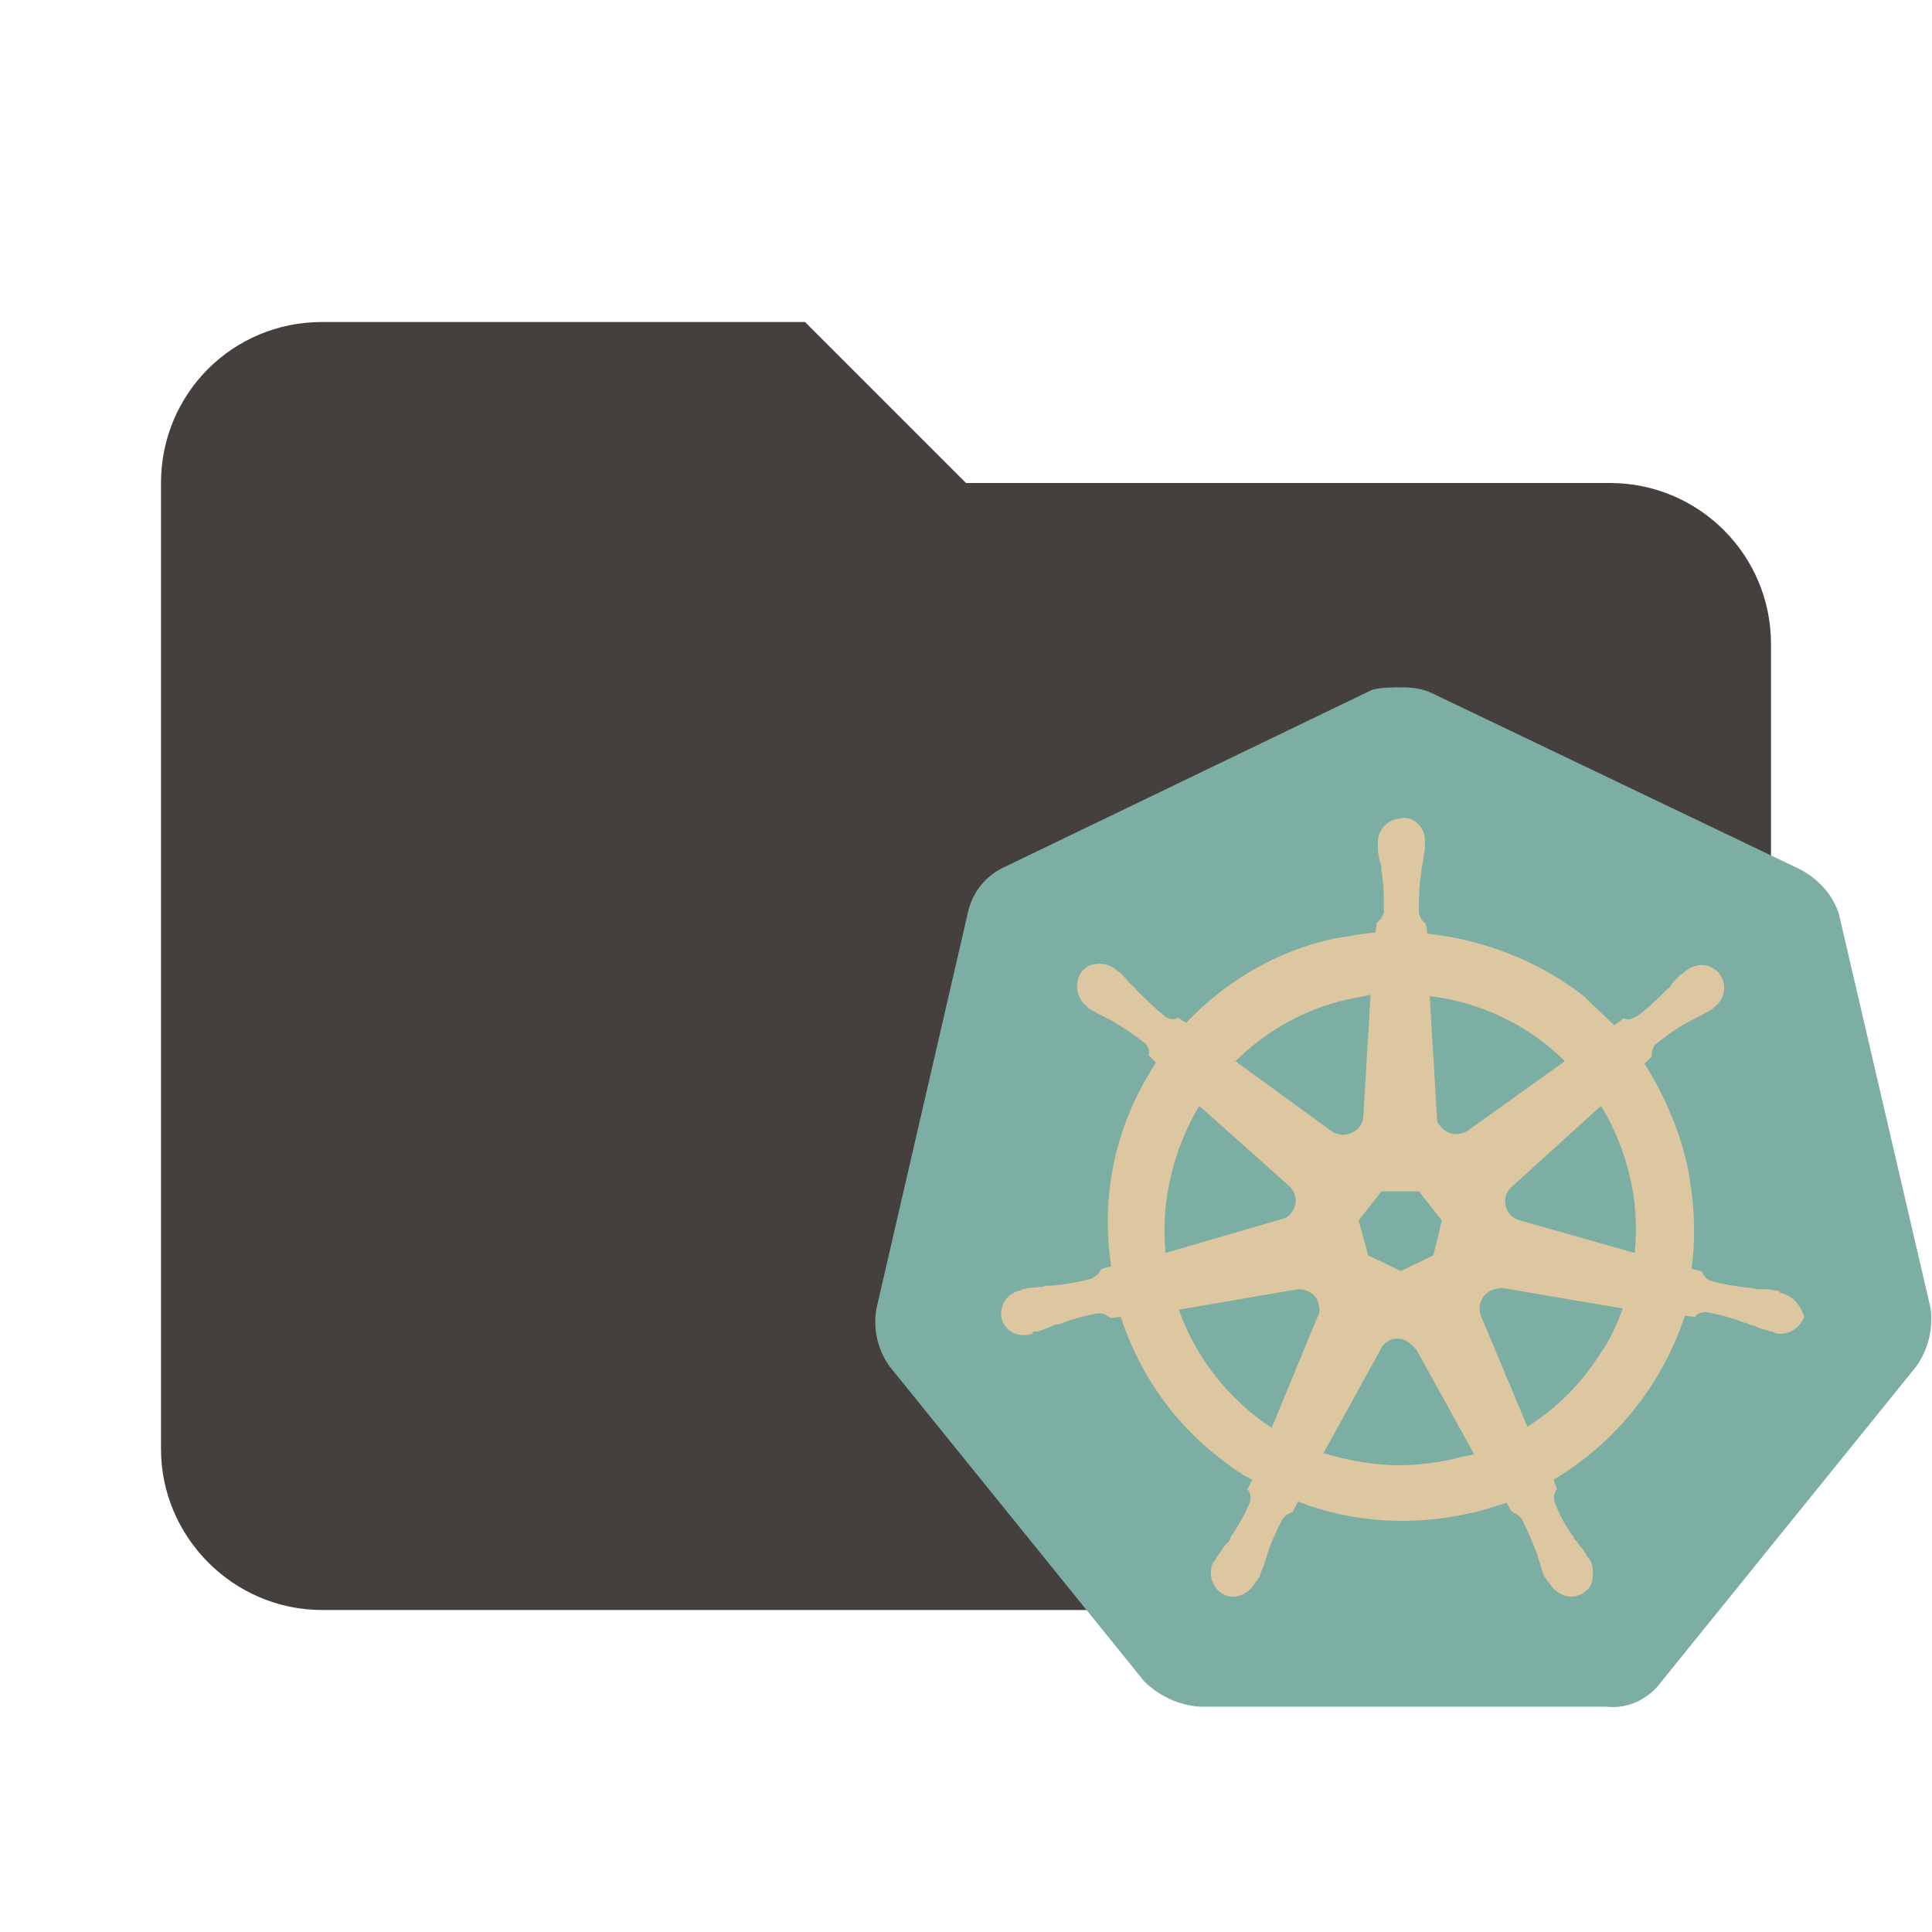
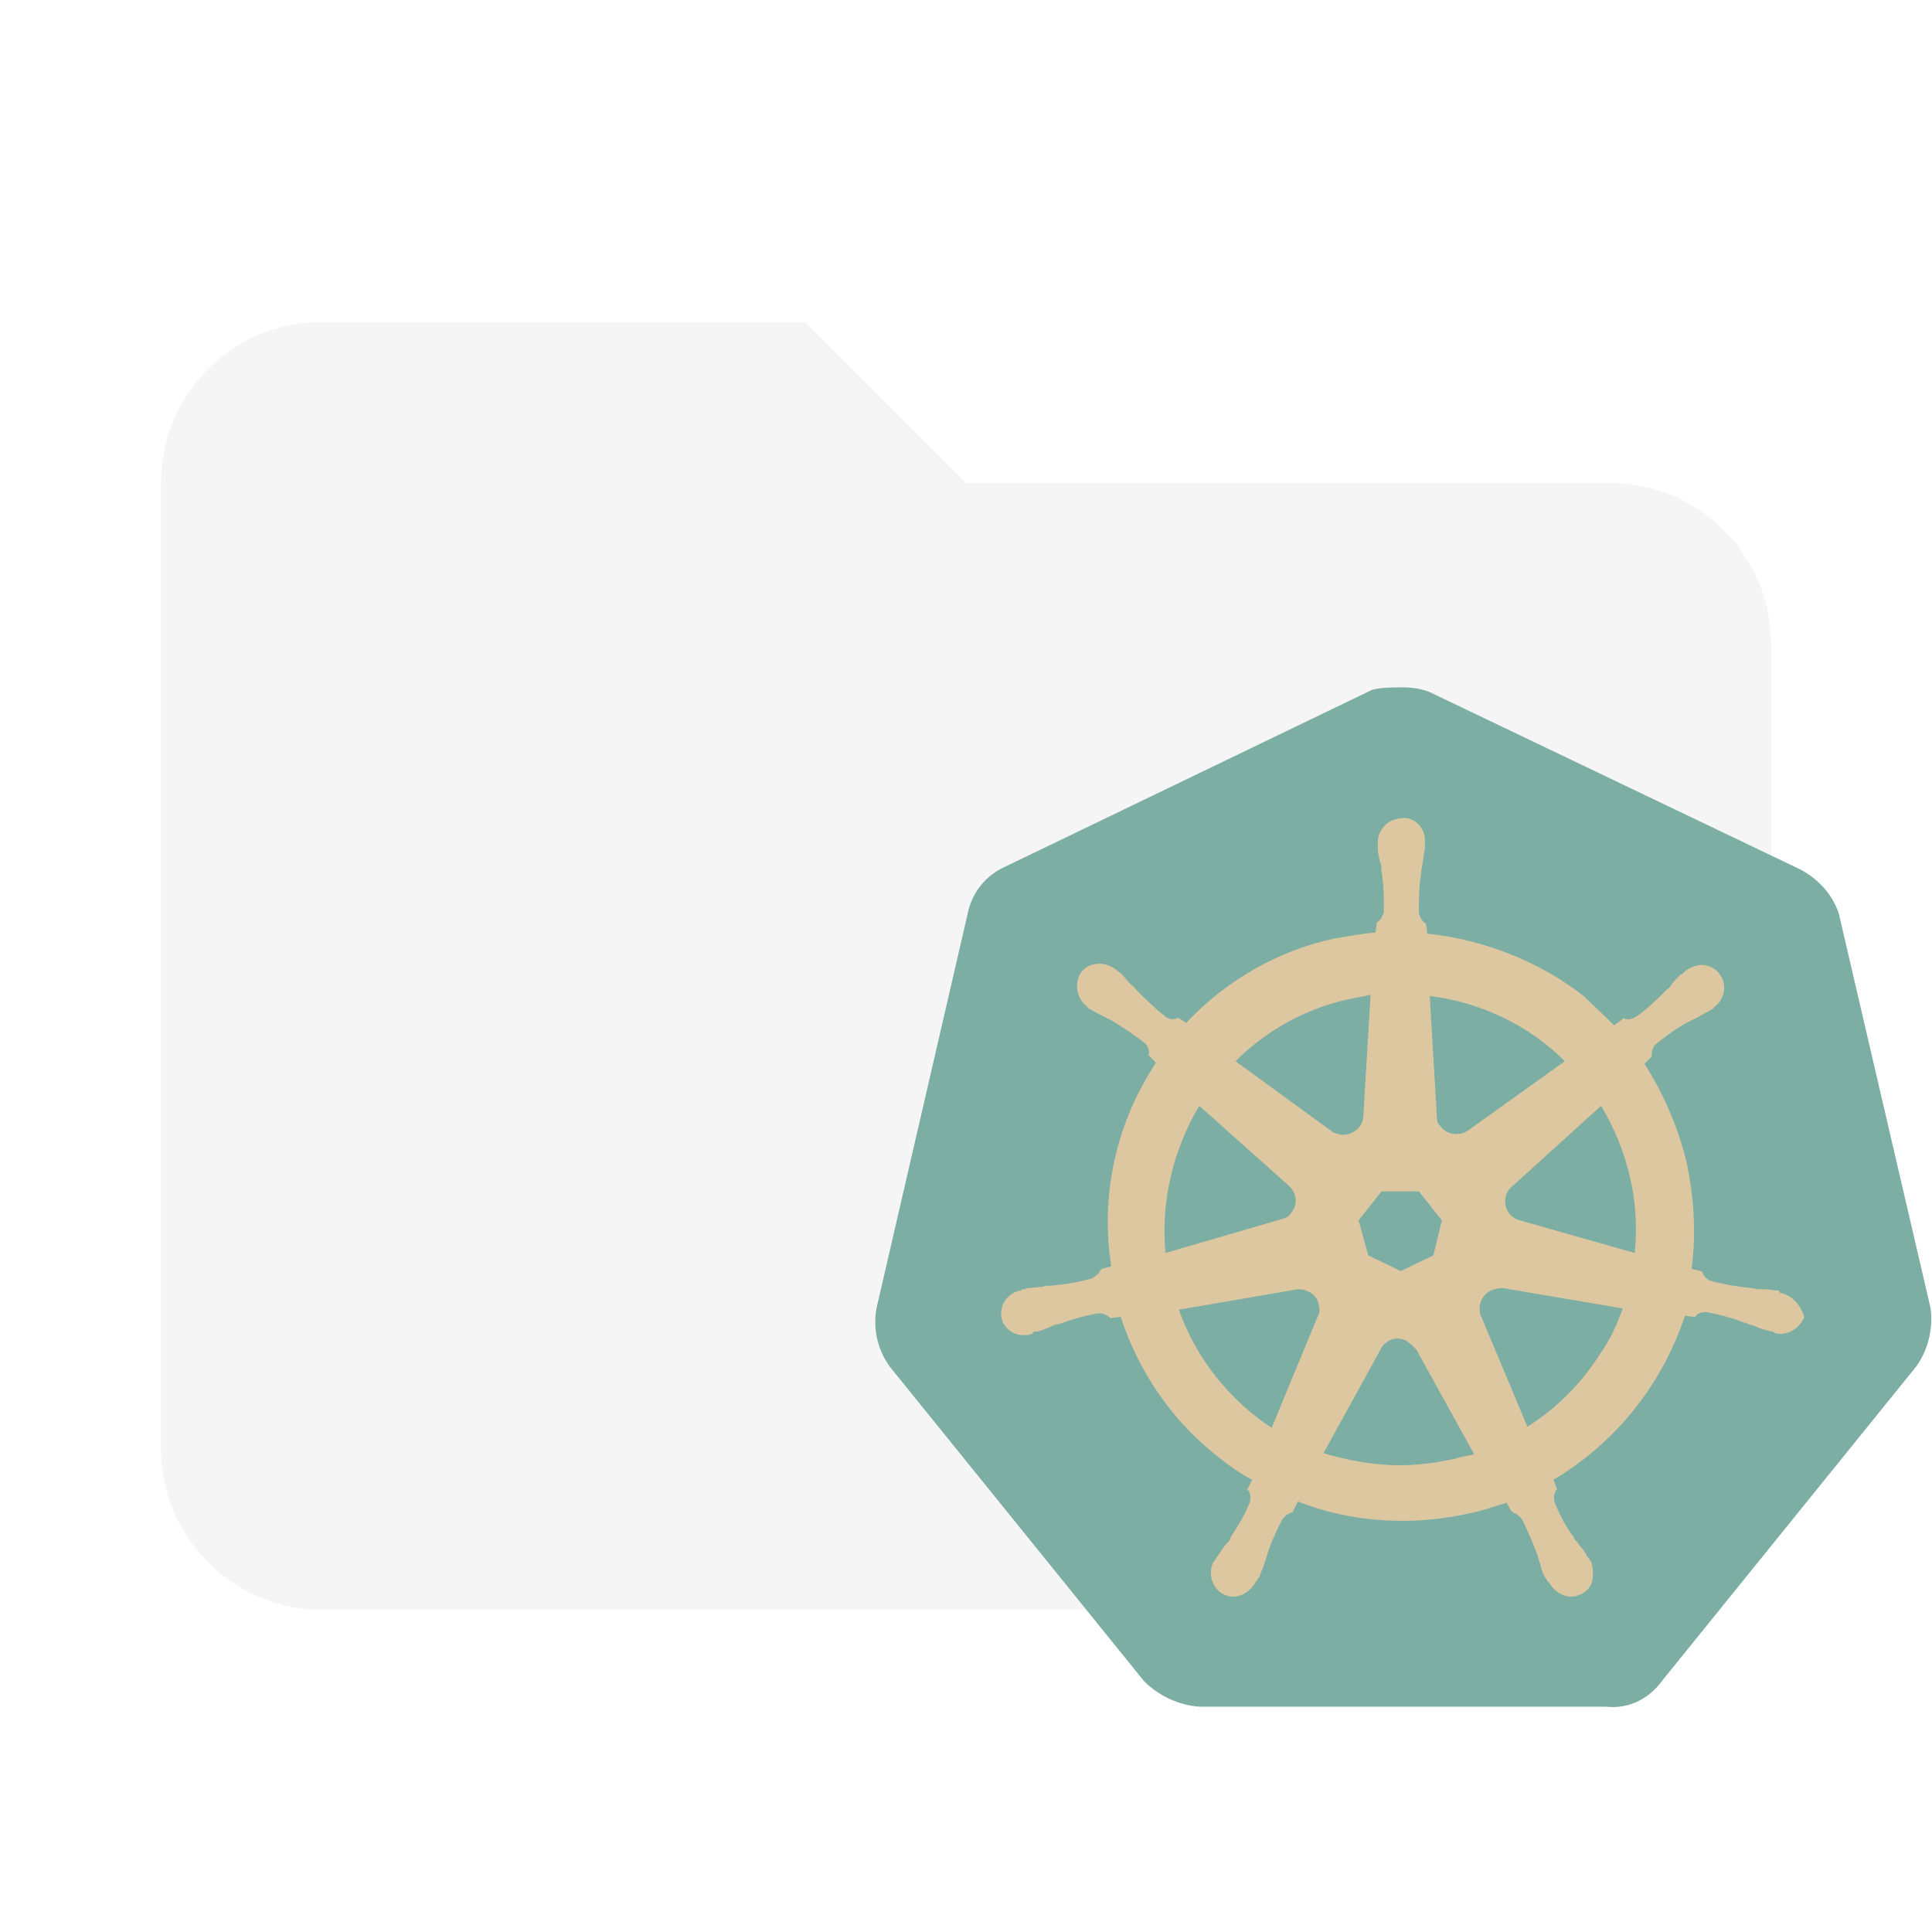
<svg xmlns="http://www.w3.org/2000/svg" clip-rule="evenodd" fill-rule="evenodd" stroke-linejoin="round" stroke-miterlimit="1.414" version="1.1" viewBox="0 0 24 24" xml:space="preserve">
-   <path d="m10 4h-6c-1.11 0-2 .89-2 2v12c0 1.097.903 2 2 2h16c1.097 0 2-.903 2-2v-10c0-1.11-.9-2-2-2h-8l-2-2z" fill="#45403d" fill-rule="nonzero" />
+   <path d="m10 4h-6c-1.11 0-2 .89-2 2v12c0 1.097.903 2 2 2h16c1.097 0 2-.903 2-2v-10c0-1.11-.9-2-2-2h-8l-2-2z" fill="#f5f5f5" fill-rule="nonzero" />
  <style type="text/css">
	.st0{fill:#7daea3;}
	.st1{fill:#ddc7a1;}
	.st2{fill:#68948a;}
</style>
  <g transform="matrix(.8608 0 0 .8608 -202.35 -28.956)" stroke-width=".174">
    <path class="st0" d="m261.61 46.83c-.087-.279-.296-.505-.557-.644l-5.309-2.541c-.139-.07-.296-.087-.435-.087-.139 0-.296 0-.435.035l-5.309 2.559c-.261.122-.453.348-.522.644l-1.323 5.727c-.052.296.017.592.191.836l3.673 4.543c.209.209.505.348.801.366h5.866c.313.035.609-.104.801-.366l3.673-4.543c.174-.244.244-.54.209-.836z" fill="#7daea3" />
    <path class="st1" d="m260.77 52.295c-.017 0-.017 0-.017-.017 0-.017-.052-.017-.07-.017-.07-.017-.139-.017-.209-.017-.035 0-.07 0-.104-.017h-.017c-.191-.017-.4-.052-.592-.104-.052-.017-.104-.07-.122-.122 0-.017-.017-.017-.017-.017l-.139-.035c.07-.505.035-1.027-.07-1.532-.122-.505-.331-.992-.609-1.427l.104-.104v-.017c0-.052.017-.122.052-.157.157-.122.313-.244.487-.331.035-.017.07-.035.104-.052.07-.035.122-.07.191-.104.017-.017.035-.017.052-.035l.017-.017c.157-.122.191-.331.07-.487-.052-.07-.157-.122-.244-.122-.087 0-.174.035-.244.087l-.017.017c-.017.017-.035.035-.052.035-.052.052-.104.104-.139.157-.017.035-.052.052-.07.07-.139.139-.279.279-.435.383-.035.017-.07.035-.104.035-.017 0-.052 0-.07-.017l-.139.104c-.139-.139-.296-.279-.435-.418-.644-.505-1.445-.818-2.263-.905l-.017-.139-.017-.017c-.052-.035-.07-.087-.087-.139 0-.191 0-.383.035-.592v-.017c0-.035.017-.07.017-.104.017-.07.017-.139.035-.209v-.104c.017-.174-.122-.348-.296-.348-.104 0-.209.035-.279.104-.07.07-.104.157-.104.244v.087c0 .07.017.139.035.209.017.035.017.07.017.104v.017c.035.191.035.383.035.592-.017.052-.035.104-.087.139l-.017.017-.017.139c-.191.017-.383.052-.592.087-.818.174-1.567.609-2.141 1.218l-.104-.07h-.017c-.017 0-.035.017-.07.017s-.087-.017-.104-.035c-.157-.122-.296-.261-.435-.4-.017-.035-.052-.052-.07-.07-.052-.052-.087-.104-.139-.157-.017-.017-.035-.017-.052-.035l-.017-.017c-.07-.052-.157-.087-.244-.087-.104 0-.191.035-.261.122-.104.157-.07.366.07.487.017 0 .017.017.017.017s.035.035.052.035c.052.035.122.07.191.104.035.017.07.035.104.052.174.104.331.209.487.331.035.035.07.104.052.157v.017l.104.104c-.017.035-.035.052-.052.087-.54.853-.748 1.863-.592 2.855l-.139.035c0 .017-.017.017-.017.017-.017.052-.07.087-.122.122-.191.052-.383.087-.592.104h-.017c-.035 0-.07 0-.104.017-.07 0-.139.017-.209.017-.017 0-.035.017-.07.017-.017 0-.017 0-.035.017-.191.035-.313.209-.279.4.035.157.191.261.348.244.035 0 .052 0 .087-.017.017 0 .017 0 .017-.017 0-.017.035-.017.07-.017.07-.017.139-.052.191-.07.035-.017.07-.035.104-.035h.017c.174-.07.366-.122.557-.157h.017c.052 0 .104.017.139.052.017 0 .017.017.017.017l.157-.017c.261.801.748 1.514 1.427 2.037.157.122.296.226.47.313l-.07.139c0 .017.017.017.017.017.035.052.035.122.017.174-.07.174-.174.348-.279.505v.017c-.017.035-.035.052-.07.087s-.07.104-.122.174c-.017.017-.017.035-.035.052 0 0 0 .017-.017.017-.087.174-.017.383.139.47.035.017.087.035.139.035.139 0 .261-.087.331-.209 0 0 0-.017.017-.017 0-.017.017-.035.035-.052.017-.07.052-.122.07-.191l.035-.104c.052-.191.139-.366.226-.54.035-.052.087-.087.139-.104.017 0 .017 0 .017-.017l.07-.139c.487.191.992.279 1.514.279.313 0 .627-.035.94-.104.191-.035.383-.104.557-.157l.07.122c.017 0 .017 0 .017.017.052.017.104.052.139.104.087.174.157.348.226.522v.017l.035.104c.017.07.035.139.07.191.017.017.017.035.035.052 0 0 0 .017.017.017.07.122.191.209.331.209.052 0 .087-.017.139-.035.07-.035.139-.104.157-.191.017-.087.017-.191-.017-.279 0-.017-.017-.017-.017-.017 0-.017-.017-.035-.035-.052-.035-.07-.07-.122-.122-.174-.017-.035-.035-.052-.07-.087v-.017c-.122-.157-.209-.331-.279-.505-.017-.052-.017-.122.017-.174 0-.017.017-.017.017-.017l-.052-.139c.905-.54 1.567-1.375 1.897-2.367l.139.017c.017 0 .017-.017.017-.017.035-.035.087-.052.139-.052h.017c.191.035.383.087.557.157h.017c.035.017.07.035.104.035.07.035.122.052.191.07.017 0 .035.017.07.017.017 0 .017 0 .035.017.035.017.052.017.087.017.157 0 .296-.104.348-.244-.052-.174-.174-.313-.348-.348zm-5.013-.54-.47.226-.47-.226-.139-.505.331-.418h.54l.331.418zm2.837-1.131c.087.366.104.731.07 1.097l-1.654-.47c-.157-.035-.244-.191-.209-.348.017-.052.035-.087.07-.122l1.306-1.184c.191.313.331.661.418 1.027zm-.94-1.671-1.41 1.01c-.122.07-.296.052-.383-.07-.035-.035-.052-.07-.052-.122l-.104-1.758c.731.087 1.427.418 1.95.94zm-3.151-.888.348-.07-.104 1.741c0 .157-.139.279-.296.279-.052 0-.087-.017-.139-.035l-1.41-1.027c.435-.435.992-.748 1.601-.888zm-2.124 1.532 1.288 1.149c.122.104.139.279.035.4-.035.052-.07.07-.139.087l-1.671.487c-.07-.731.104-1.48.487-2.124zm-.296 2.942 1.723-.296c.139 0 .279.087.296.226.017.052.017.122-.017.174l-.661 1.601c-.609-.4-1.097-1.01-1.34-1.706zm3.951 2.158c-.244.052-.505.087-.766.087-.366 0-.748-.07-1.097-.174l.853-1.549c.087-.104.226-.139.348-.07.052.035.087.07.139.122l.836 1.514c-.087.017-.191.035-.313.07zm2.124-1.514c-.261.418-.627.783-1.044 1.044l-.679-1.619c-.035-.139.017-.279.157-.348.052-.017.104-.035.157-.035l1.741.296c-.087.244-.191.47-.331.661z" fill="#ddc7a1" />
  </g>
</svg>
